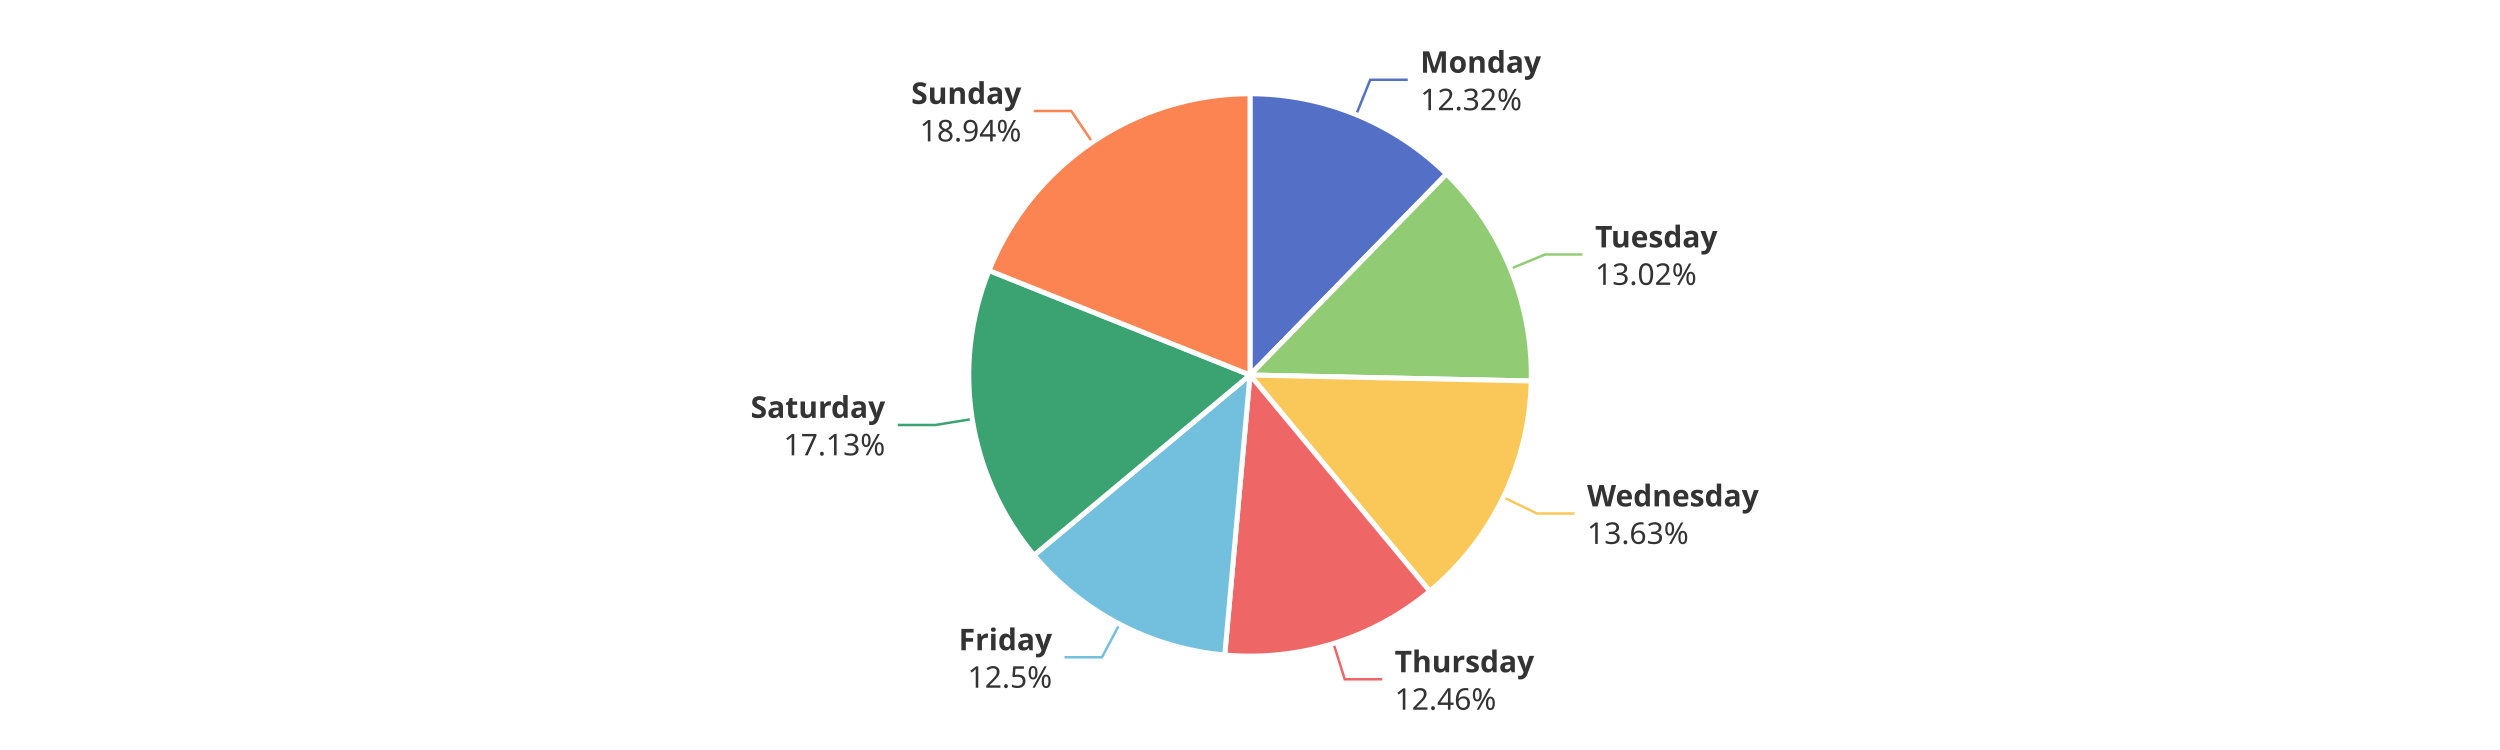
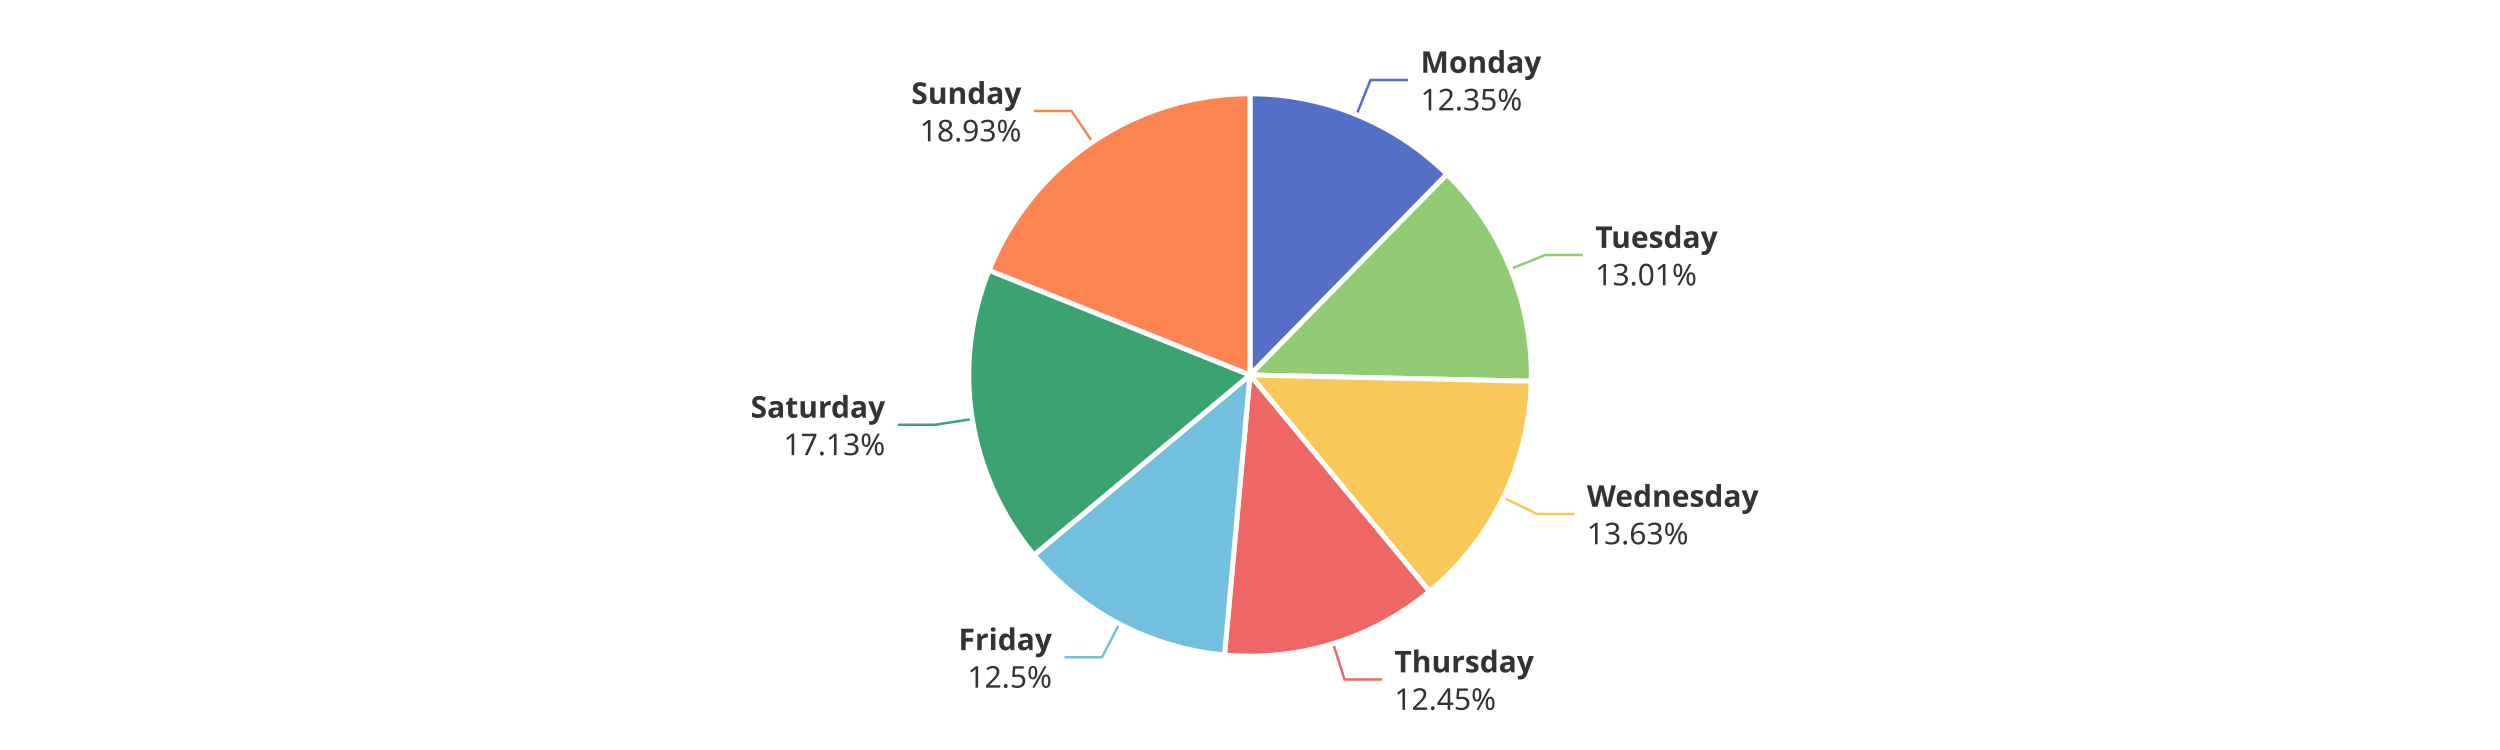
<svg xmlns="http://www.w3.org/2000/svg" width="1000" height="300" version="1.1" baseProfile="full" viewBox="0 0 1000 300">
  <rect width="1000" height="300" x="0" y="0" id="0" fill="#ffffff" />
-   <polyline points="542.5 45.8 548.1 31.9 563.1 31.9" fill="none" stroke="#5470c6" />
-   <polyline points="604.2 107.5 618 101.8 633 101.8" fill="none" stroke="#91cc75" />
-   <polyline points="601.3 198.9 614.8 205.4 629.8 205.4" fill="none" stroke="#fac858" />
-   <polyline points="533.4 257.4 537.9 271.7 552.9 271.7" fill="none" stroke="#ee6666" />
-   <polyline points="447.8 249.7 440.8 262.9 425.8 262.9" fill="none" stroke="#73c0de" />
-   <polyline points="388.9 167.6 374.1 170 359.1 170" fill="none" stroke="#3ba272" />
-   <polyline points="436.9 56.8 428.5 44.4 413.5 44.4" fill="none" stroke="#fc8452" />
-   <path d="M500 37.5A112.5 112.5 0 0 1 578.6 69.6L500 150Z" fill="#5470c6" stroke="#fff" stroke-width="2" stroke-linejoin="round" />
-   <path d="M578.6 69.6A112.5 112.5 0 0 1 612.5 152.4L500 150Z" fill="#91cc75" stroke="#fff" stroke-width="2" stroke-linejoin="round" />
-   <path d="M612.5 152.4A112.5 112.5 0 0 1 571.9 236.5L500 150Z" fill="#fac858" stroke="#fff" stroke-width="2" stroke-linejoin="round" />
-   <path d="M571.9 236.5A112.5 112.5 0 0 1 489.9 262L500 150Z" fill="#ee6666" stroke="#fff" stroke-width="2" stroke-linejoin="round" />
-   <path d="M489.9 262A112.5 112.5 0 0 1 413.6 222.1L500 150Z" fill="#73c0de" stroke="#fff" stroke-width="2" stroke-linejoin="round" />
-   <path d="M413.6 222.1A112.5 112.5 0 0 1 395.6 108.2L500 150Z" fill="#3ba272" stroke="#fff" stroke-width="2" stroke-linejoin="round" />
-   <path d="M395.6 108.2A112.5 112.5 0 0 1 500 37.5L500 150Z" fill="#fc8452" stroke="#fff" stroke-width="2" stroke-linejoin="round" />
-   <path d="M0 -15l42.8 0l0 30l-42.8 0Z" transform="translate(568.1252 31.9313)" fill="none" />
-   <text dominant-baseline="central" text-anchor="start" style="font-size:12px;font-family:sans-serif;font-weight:bold;" y="-7.5" transform="translate(568.1252 31.9313)" fill="#333" stroke="rgb(255,255,255)" stroke-width="2" paint-order="stroke" stroke-miterlimit="2">Monday</text>
-   <text dominant-baseline="central" text-anchor="start" style="font-size:12px;font-family:sans-serif;" y="7.5" transform="translate(568.1252 31.9313)" fill="#333" stroke="rgb(255,255,255)" stroke-width="2" paint-order="stroke" stroke-miterlimit="2">12.32%</text>
-   <path d="M0 -15l46.2 0l0 30l-46.2 0Z" transform="translate(638.0384 101.8006)" fill="none" />
-   <text dominant-baseline="central" text-anchor="start" style="font-size:12px;font-family:sans-serif;font-weight:bold;" y="-7.5" transform="translate(638.0384 101.8006)" fill="#333" stroke="rgb(255,255,255)" stroke-width="2" paint-order="stroke" stroke-miterlimit="2">Tuesday</text>
-   <text dominant-baseline="central" text-anchor="start" style="font-size:12px;font-family:sans-serif;" y="7.5" transform="translate(638.0384 101.8006)" fill="#333" stroke="rgb(255,255,255)" stroke-width="2" paint-order="stroke" stroke-miterlimit="2">13.02%</text>
-   <path d="M0 -15l63.6 0l0 30l-63.6 0Z" transform="translate(634.8313 205.4078)" fill="none" />
-   <text dominant-baseline="central" text-anchor="start" style="font-size:12px;font-family:sans-serif;font-weight:bold;" y="-7.5" transform="translate(634.8313 205.4078)" fill="#333" stroke="rgb(255,255,255)" stroke-width="2" paint-order="stroke" stroke-miterlimit="2">Wednesday</text>
-   <text dominant-baseline="central" text-anchor="start" style="font-size:12px;font-family:sans-serif;" y="7.5" transform="translate(634.8313 205.4078)" fill="#333" stroke="rgb(255,255,255)" stroke-width="2" paint-order="stroke" stroke-miterlimit="2">13.63%</text>
-   <path d="M0 -15l50.2 0l0 30l-50.2 0Z" transform="translate(557.8728 271.7452)" fill="none" />
-   <text dominant-baseline="central" text-anchor="start" style="font-size:12px;font-family:sans-serif;font-weight:bold;" y="-7.5" transform="translate(557.8728 271.7452)" fill="#333" stroke="rgb(255,255,255)" stroke-width="2" paint-order="stroke" stroke-miterlimit="2">Thursday</text>
-   <text dominant-baseline="central" text-anchor="start" style="font-size:12px;font-family:sans-serif;" y="7.5" transform="translate(557.8728 271.7452)" fill="#333" stroke="rgb(255,255,255)" stroke-width="2" paint-order="stroke" stroke-miterlimit="2">12.46%</text>
-   <path d="M-34.2 -15l34.2 0l0 30l-34.2 0Z" transform="translate(420.8351 262.9414)" fill="none" />
-   <text dominant-baseline="central" text-anchor="end" style="font-size:12px;font-family:sans-serif;font-weight:bold;" y="-7.5" transform="translate(420.8351 262.9414)" fill="#333" stroke="rgb(255,255,255)" stroke-width="2" paint-order="stroke" stroke-miterlimit="2">Friday</text>
-   <text dominant-baseline="central" text-anchor="end" style="font-size:12px;font-family:sans-serif;" y="7.5" transform="translate(420.8351 262.9414)" fill="#333" stroke="rgb(255,255,255)" stroke-width="2" paint-order="stroke" stroke-miterlimit="2">12.5%</text>
-   <path d="M-48.2 -15l48.2 0l0 30l-48.2 0Z" transform="translate(354.076 169.985)" fill="none" />
-   <text dominant-baseline="central" text-anchor="end" style="font-size:12px;font-family:sans-serif;font-weight:bold;" y="-7.5" transform="translate(354.076 169.985)" fill="#333" stroke="rgb(255,255,255)" stroke-width="2" paint-order="stroke" stroke-miterlimit="2">Saturday</text>
-   <text dominant-baseline="central" text-anchor="end" style="font-size:12px;font-family:sans-serif;" y="7.5" transform="translate(354.076 169.985)" fill="#333" stroke="rgb(255,255,255)" stroke-width="2" paint-order="stroke" stroke-miterlimit="2">17.13%</text>
-   <path d="M-40.9 -15l40.9 0l0 30l-40.9 0Z" transform="translate(408.5333 44.4123)" fill="none" />
-   <text dominant-baseline="central" text-anchor="end" style="font-size:12px;font-family:sans-serif;font-weight:bold;" y="-7.5" transform="translate(408.5333 44.4123)" fill="#333" stroke="rgb(255,255,255)" stroke-width="2" paint-order="stroke" stroke-miterlimit="2">Sunday</text>
-   <text dominant-baseline="central" text-anchor="end" style="font-size:12px;font-family:sans-serif;" y="7.5" transform="translate(408.5333 44.4123)" fill="#333" stroke="rgb(255,255,255)" stroke-width="2" paint-order="stroke" stroke-miterlimit="2">18.94%</text>
+   <polyline points="542.6 45.9 548.2 32 563.2 32" fill="none" stroke="#5470c6" />
+   <polyline points="604.2 107.6 618.1 102 633.1 102" fill="none" stroke="#91cc75" />
+   <polyline points="601.3 199 614.8 205.6 629.8 205.6" fill="none" stroke="#fac858" />
+   <polyline points="533.3 257.5 537.8 271.8 552.8 271.8" fill="none" stroke="#ee6666" />
+   <polyline points="447.7 249.6 440.8 262.9 425.8 262.9" fill="none" stroke="#73c0de" />
+   <polyline points="388.9 167.6 374.1 169.9 359.1 169.9" fill="none" stroke="#3ba272" />
+   <polyline points="437 56.8 428.6 44.4 413.6 44.4" fill="none" stroke="#fc8452" />
+   <path d="M500 37.5A112.5 112.5 0 0 1 578.8 69.7L500 150Z" fill="#5470c6" stroke="#fff" stroke-width="2" stroke-linejoin="round" />
+   <path d="M578.8 69.7A112.5 112.5 0 0 1 612.5 152.5L500 150Z" fill="#91cc75" stroke="#fff" stroke-width="2" stroke-linejoin="round" />
+   <path d="M612.5 152.5A112.5 112.5 0 0 1 571.8 236.6L500 150Z" fill="#fac858" stroke="#fff" stroke-width="2" stroke-linejoin="round" />
+   <path d="M571.8 236.6A112.5 112.5 0 0 1 489.8 262L500 150Z" fill="#ee6666" stroke="#fff" stroke-width="2" stroke-linejoin="round" />
+   <path d="M489.8 262A112.5 112.5 0 0 1 413.6 222L500 150Z" fill="#73c0de" stroke="#fff" stroke-width="2" stroke-linejoin="round" />
+   <path d="M413.6 222A112.5 112.5 0 0 1 395.6 108.1L500 150Z" fill="#3ba272" stroke="#fff" stroke-width="2" stroke-linejoin="round" />
+   <path d="M395.6 108.1A112.5 112.5 0 0 1 500 37.5L500 150Z" fill="#fc8452" stroke="#fff" stroke-width="2" stroke-linejoin="round" />
+   <path d="M0 -15l42.8 0l0 30l-42.8 0Z" transform="translate(568.2365 31.9767)" fill="none" />
+   <text dominant-baseline="central" text-anchor="start" style="font-size:12px;font-family:sans-serif;font-weight:bold;" y="-7.5" transform="translate(568.2365 31.9767)" fill="#333" stroke="rgb(255,255,255)" stroke-width="2" paint-order="stroke" stroke-miterlimit="2">Monday</text>
+   <text dominant-baseline="central" text-anchor="start" style="font-size:12px;font-family:sans-serif;" y="7.5" transform="translate(568.2365 31.9767)" fill="#333" stroke="rgb(255,255,255)" stroke-width="2" paint-order="stroke" stroke-miterlimit="2">12.35%</text>
+   <path d="M0 -15l46.2 0l0 30l-46.2 0Z" transform="translate(638.114 101.9861)" fill="none" />
+   <text dominant-baseline="central" text-anchor="start" style="font-size:12px;font-family:sans-serif;font-weight:bold;" y="-7.5" transform="translate(638.114 101.9861)" fill="#333" stroke="rgb(255,255,255)" stroke-width="2" paint-order="stroke" stroke-miterlimit="2">Tuesday</text>
+   <text dominant-baseline="central" text-anchor="start" style="font-size:12px;font-family:sans-serif;" y="7.5" transform="translate(638.114 101.9861)" fill="#333" stroke="rgb(255,255,255)" stroke-width="2" paint-order="stroke" stroke-miterlimit="2">13.01%</text>
+   <path d="M0 -15l63.6 0l0 30l-63.6 0Z" transform="translate(634.7616 205.5521)" fill="none" />
+   <text dominant-baseline="central" text-anchor="start" style="font-size:12px;font-family:sans-serif;font-weight:bold;" y="-7.5" transform="translate(634.7616 205.5521)" fill="#333" stroke="rgb(255,255,255)" stroke-width="2" paint-order="stroke" stroke-miterlimit="2">Wednesday</text>
+   <text dominant-baseline="central" text-anchor="start" style="font-size:12px;font-family:sans-serif;" y="7.5" transform="translate(634.7616 205.5521)" fill="#333" stroke="rgb(255,255,255)" stroke-width="2" paint-order="stroke" stroke-miterlimit="2">13.63%</text>
+   <path d="M0 -15l50.2 0l0 30l-50.2 0Z" transform="translate(557.758 271.7809)" fill="none" />
+   <text dominant-baseline="central" text-anchor="start" style="font-size:12px;font-family:sans-serif;font-weight:bold;" y="-7.5" transform="translate(557.758 271.7809)" fill="#333" stroke="rgb(255,255,255)" stroke-width="2" paint-order="stroke" stroke-miterlimit="2">Thursday</text>
+   <text dominant-baseline="central" text-anchor="start" style="font-size:12px;font-family:sans-serif;" y="7.5" transform="translate(557.758 271.7809)" fill="#333" stroke="rgb(255,255,255)" stroke-width="2" paint-order="stroke" stroke-miterlimit="2">12.45%</text>
+   <path d="M-34.2 -15l34.2 0l0 30l-34.2 0Z" transform="translate(420.7642 262.9042)" fill="none" />
+   <text dominant-baseline="central" text-anchor="end" style="font-size:12px;font-family:sans-serif;font-weight:bold;" y="-7.5" transform="translate(420.7642 262.9042)" fill="#333" stroke="rgb(255,255,255)" stroke-width="2" paint-order="stroke" stroke-miterlimit="2">Friday</text>
+   <text dominant-baseline="central" text-anchor="end" style="font-size:12px;font-family:sans-serif;" y="7.5" transform="translate(420.7642 262.9042)" fill="#333" stroke="rgb(255,255,255)" stroke-width="2" paint-order="stroke" stroke-miterlimit="2">12.5%</text>
+   <path d="M-48.2 -15l48.2 0l0 30l-48.2 0Z" transform="translate(354.0635 169.9058)" fill="none" />
+   <text dominant-baseline="central" text-anchor="end" style="font-size:12px;font-family:sans-serif;font-weight:bold;" y="-7.5" transform="translate(354.0635 169.9058)" fill="#333" stroke="rgb(255,255,255)" stroke-width="2" paint-order="stroke" stroke-miterlimit="2">Saturday</text>
+   <text dominant-baseline="central" text-anchor="end" style="font-size:12px;font-family:sans-serif;" y="7.5" transform="translate(354.0635 169.9058)" fill="#333" stroke="rgb(255,255,255)" stroke-width="2" paint-order="stroke" stroke-miterlimit="2">17.13%</text>
+   <path d="M-40.9 -15l40.9 0l0 30l-40.9 0Z" transform="translate(408.5664 44.3899)" fill="none" />
+   <text dominant-baseline="central" text-anchor="end" style="font-size:12px;font-family:sans-serif;font-weight:bold;" y="-7.5" transform="translate(408.5664 44.3899)" fill="#333" stroke="rgb(255,255,255)" stroke-width="2" paint-order="stroke" stroke-miterlimit="2">Sunday</text>
+   <text dominant-baseline="central" text-anchor="end" style="font-size:12px;font-family:sans-serif;" y="7.5" transform="translate(408.5664 44.3899)" fill="#333" stroke="rgb(255,255,255)" stroke-width="2" paint-order="stroke" stroke-miterlimit="2">18.93%</text>
</svg>
